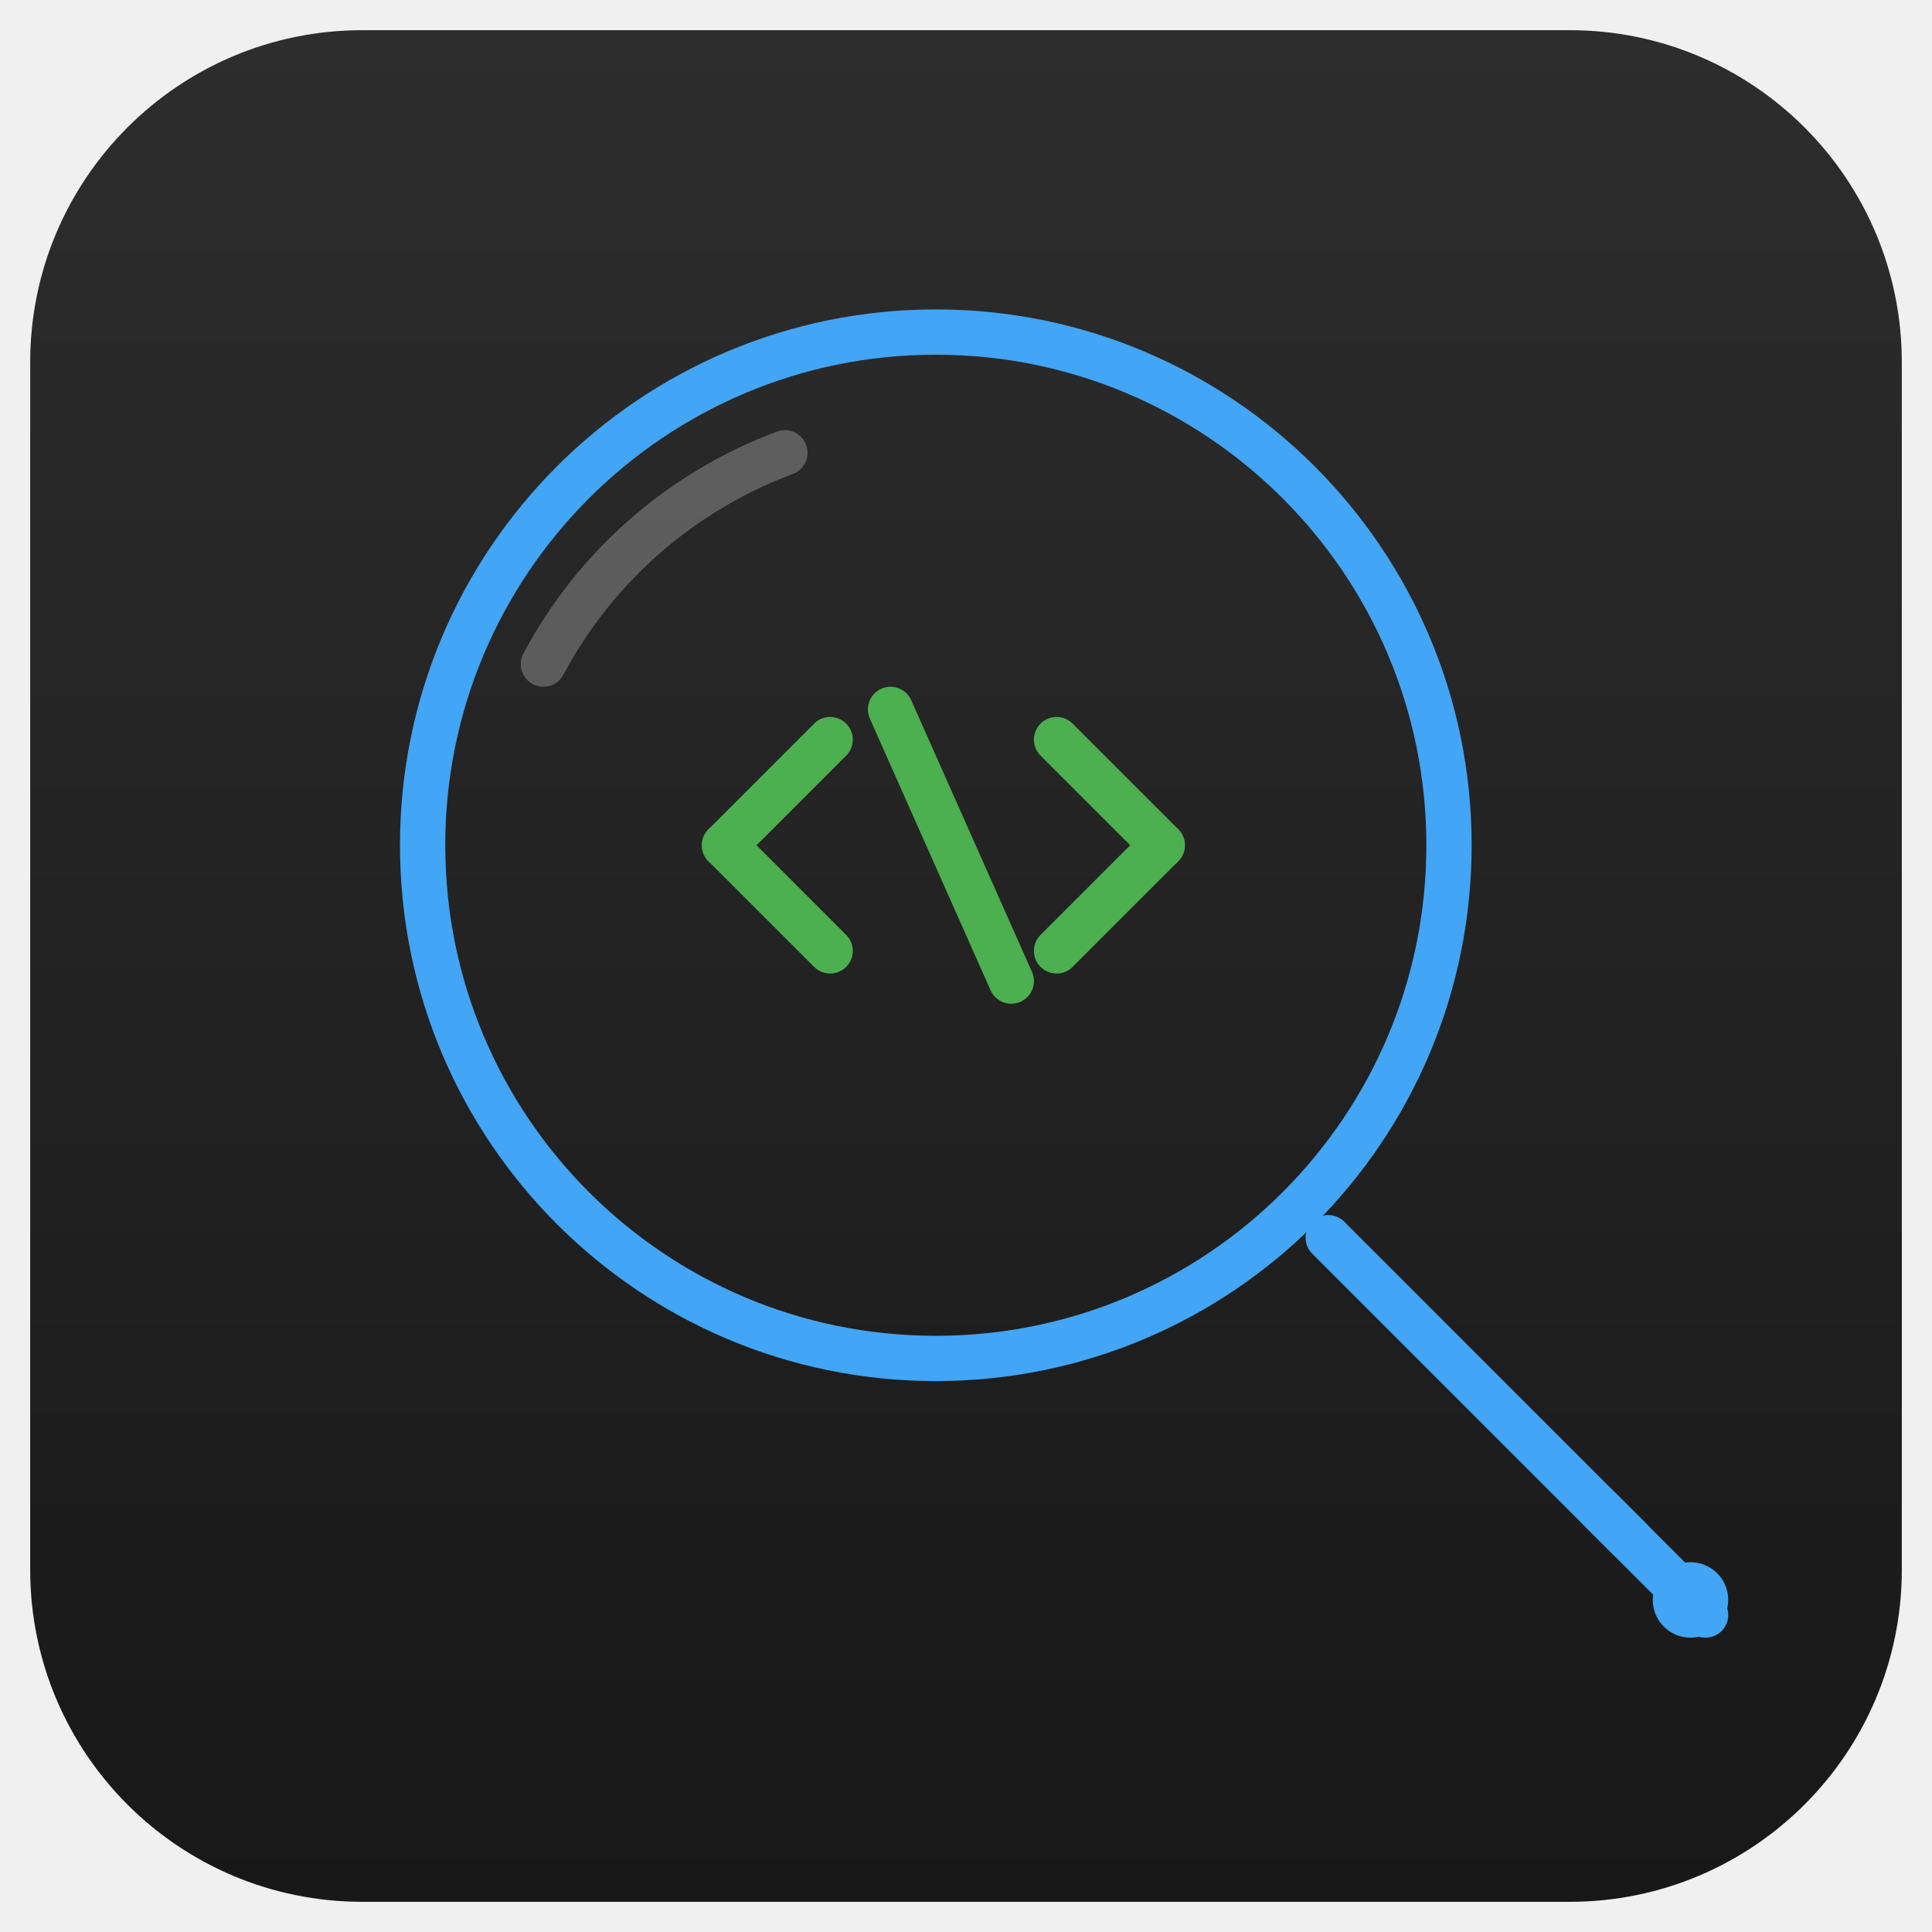
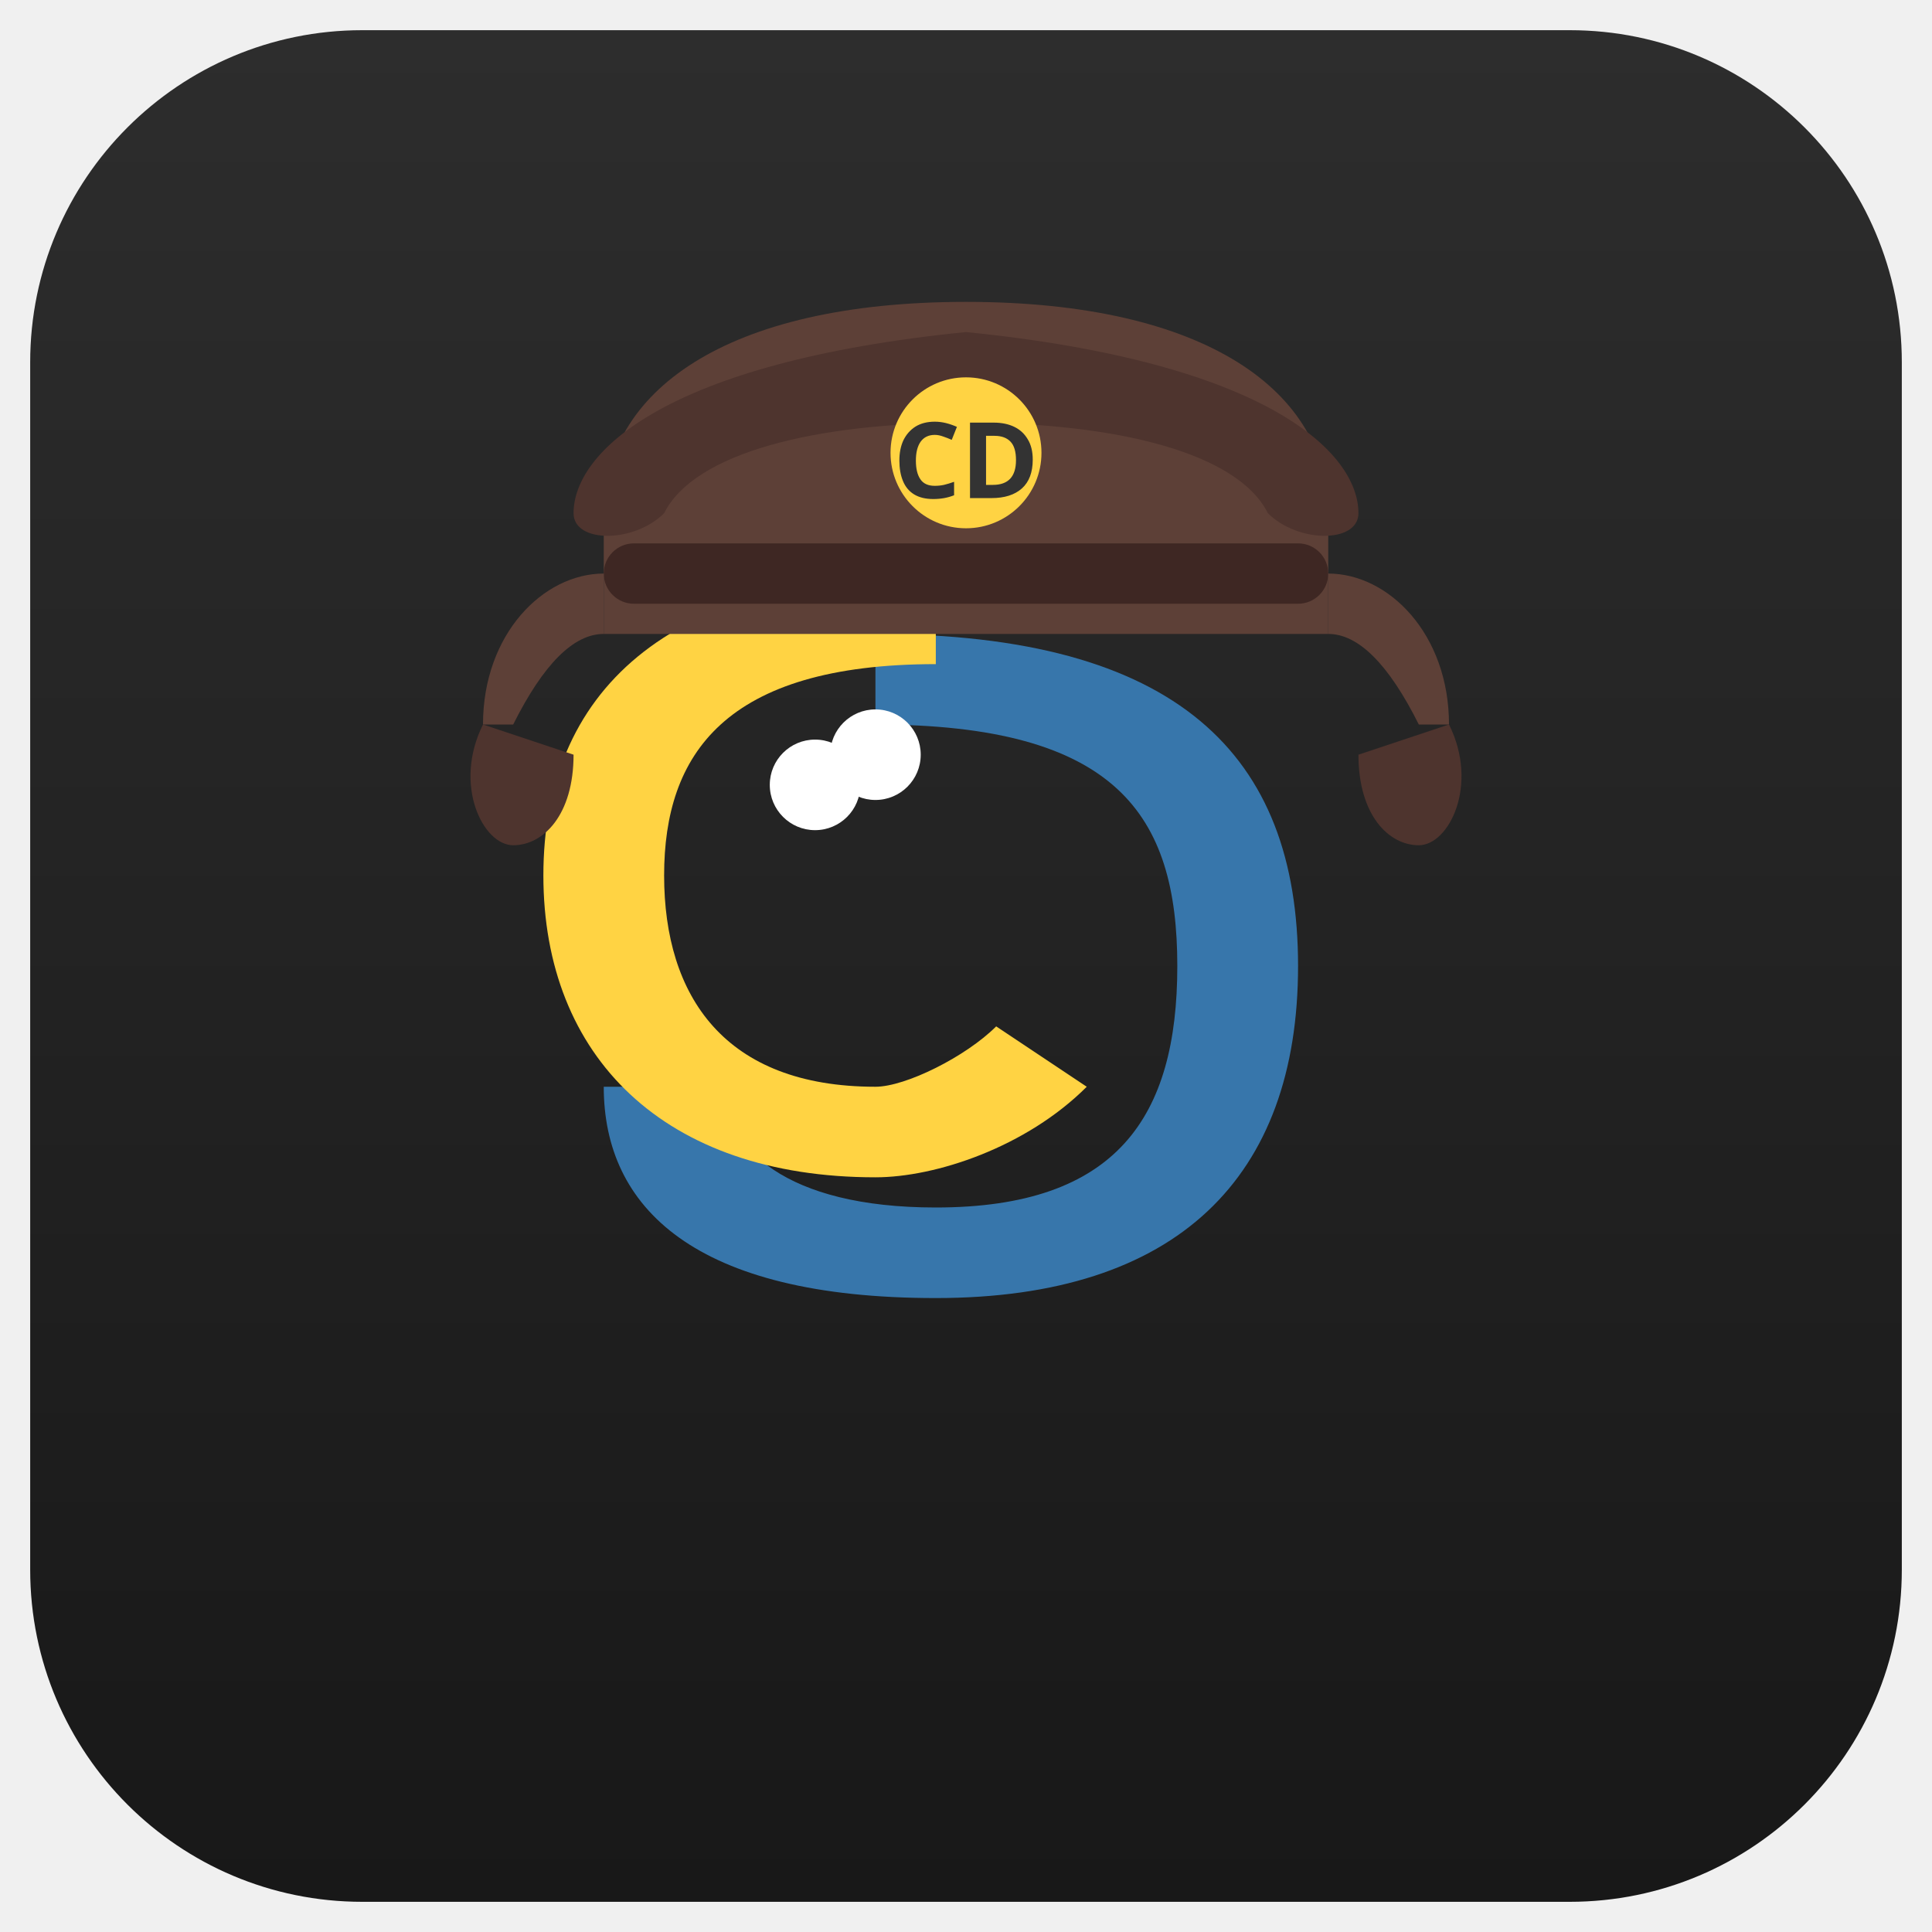
<svg xmlns="http://www.w3.org/2000/svg" width="128" height="128" viewBox="0 0 128 128">
  <defs>
    <linearGradient id="bg" x1="0" y1="0" x2="0" y2="1">
      <stop offset="0%" stop-color="#2d2d2d" />
      <stop offset="100%" stop-color="#181818" />
    </linearGradient>
  </defs>
  <rect x="2" y="2" width="124" height="124" rx="22" fill="url(#bg)" />
-   <circle cx="62" cy="56" r="34" fill="none" stroke="#42a5f5" stroke-width="3" />
-   <path d="M 36 44 A 30 30 0 0 1 52 30" stroke="rgba(255,255,255,0.25)" stroke-width="3" fill="none" stroke-linecap="round" />
-   <line x1="88" y1="82" x2="108" y2="102" stroke="#42a5f5" stroke-width="3" stroke-linecap="round" />
-   <line x1="106" y1="100" x2="113" y2="107" stroke="#42a5f5" stroke-width="3" stroke-linecap="round" />
-   <circle cx="112" cy="106" r="2.5" fill="#42a5f5" />
-   <line x1="48" y1="56" x2="55" y2="49" stroke="#4caf50" stroke-width="3" stroke-linecap="round" />
-   <line x1="48" y1="56" x2="55" y2="63" stroke="#4caf50" stroke-width="3" stroke-linecap="round" />
-   <line x1="59" y1="47" x2="67" y2="65" stroke="#4caf50" stroke-width="3" stroke-linecap="round" />
-   <line x1="77" y1="56" x2="70" y2="49" stroke="#4caf50" stroke-width="3" stroke-linecap="round" />
-   <line x1="77" y1="56" x2="70" y2="63" stroke="#4caf50" stroke-width="3" stroke-linecap="round" />
+   <path d="M 58 42 C 78 42 86 50 86 64 C 86 78 78 86 62 86 C 46 86 40 80 40 72 L 48 72 C 48 76 52 80 62 80 C 74 80 78 74 78 64 C 78 54 74 48 58 48 Z" fill="#3776ab" />
+   <circle cx="54" cy="52" r="3" fill="#fff" />
+   <path d="M 62 38 C 44 38 36 46 36 58 C 36 70 44 78 58 78 C 62 78 68 76 72 72 L 66 68 C 64 70 60 72 58 72 C 48 72 44 66 44 58 C 44 50 48 44 62 44 Z" fill="#ffd343" />
+   <circle cx="58" cy="50" r="3" fill="#fff" />
+   <path d="M 40 42 L 40 34 C 40 26 48 20 64 20 C 80 20 88 26 88 34 L 88 42 Z" fill="#5d4037" />
+   <path d="M 38 34 C 38 30 44 24 64 22 C 84 24 90 30 90 34 C 90 36 86 36 84 34 C 82 30 74 28 64 28 C 54 28 46 30 44 34 C 42 36 38 36 38 34 Z" fill="#4e342e" />
+   <rect x="40" y="36" width="48" height="4" rx="2" fill="#3e2723" />
+   <path d="M 40 38 C 36 38 32 42 32 48 L 34 48 C 36 44 38 42 40 42 Z" fill="#5d4037" />
+   <path d="M 32 48 C 30 52 32 56 34 56 C 36 56 38 54 38 50 Z" fill="#4e342e" />
+   <path d="M 88 38 C 92 38 96 42 96 48 L 94 48 C 92 44 90 42 88 42 Z" fill="#5d4037" />
+   <path d="M 96 48 C 98 52 96 56 94 56 C 92 56 90 54 90 50 Z" fill="#4e342e" />
+   <circle cx="64" cy="30" r="5" fill="#ffd343" />
+   <text x="64" y="33" text-anchor="middle" font-size="7" font-weight="bold" fill="#333" font-family="sans-serif">CD</text>
</svg>
